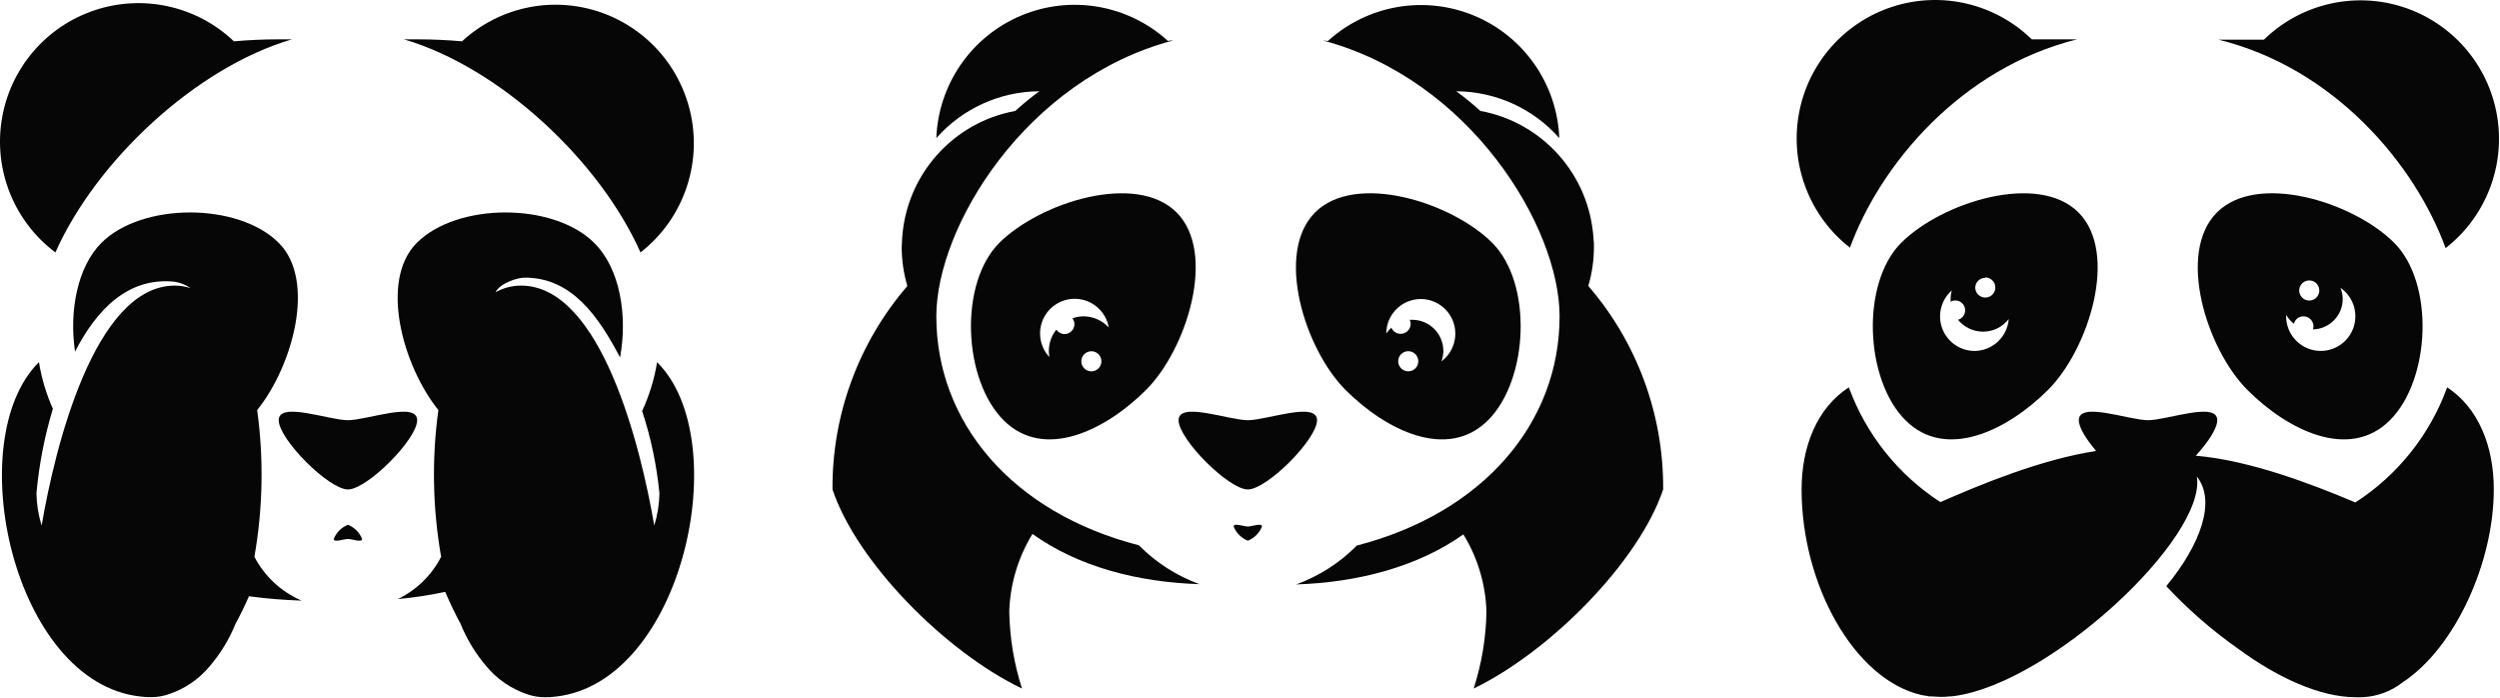
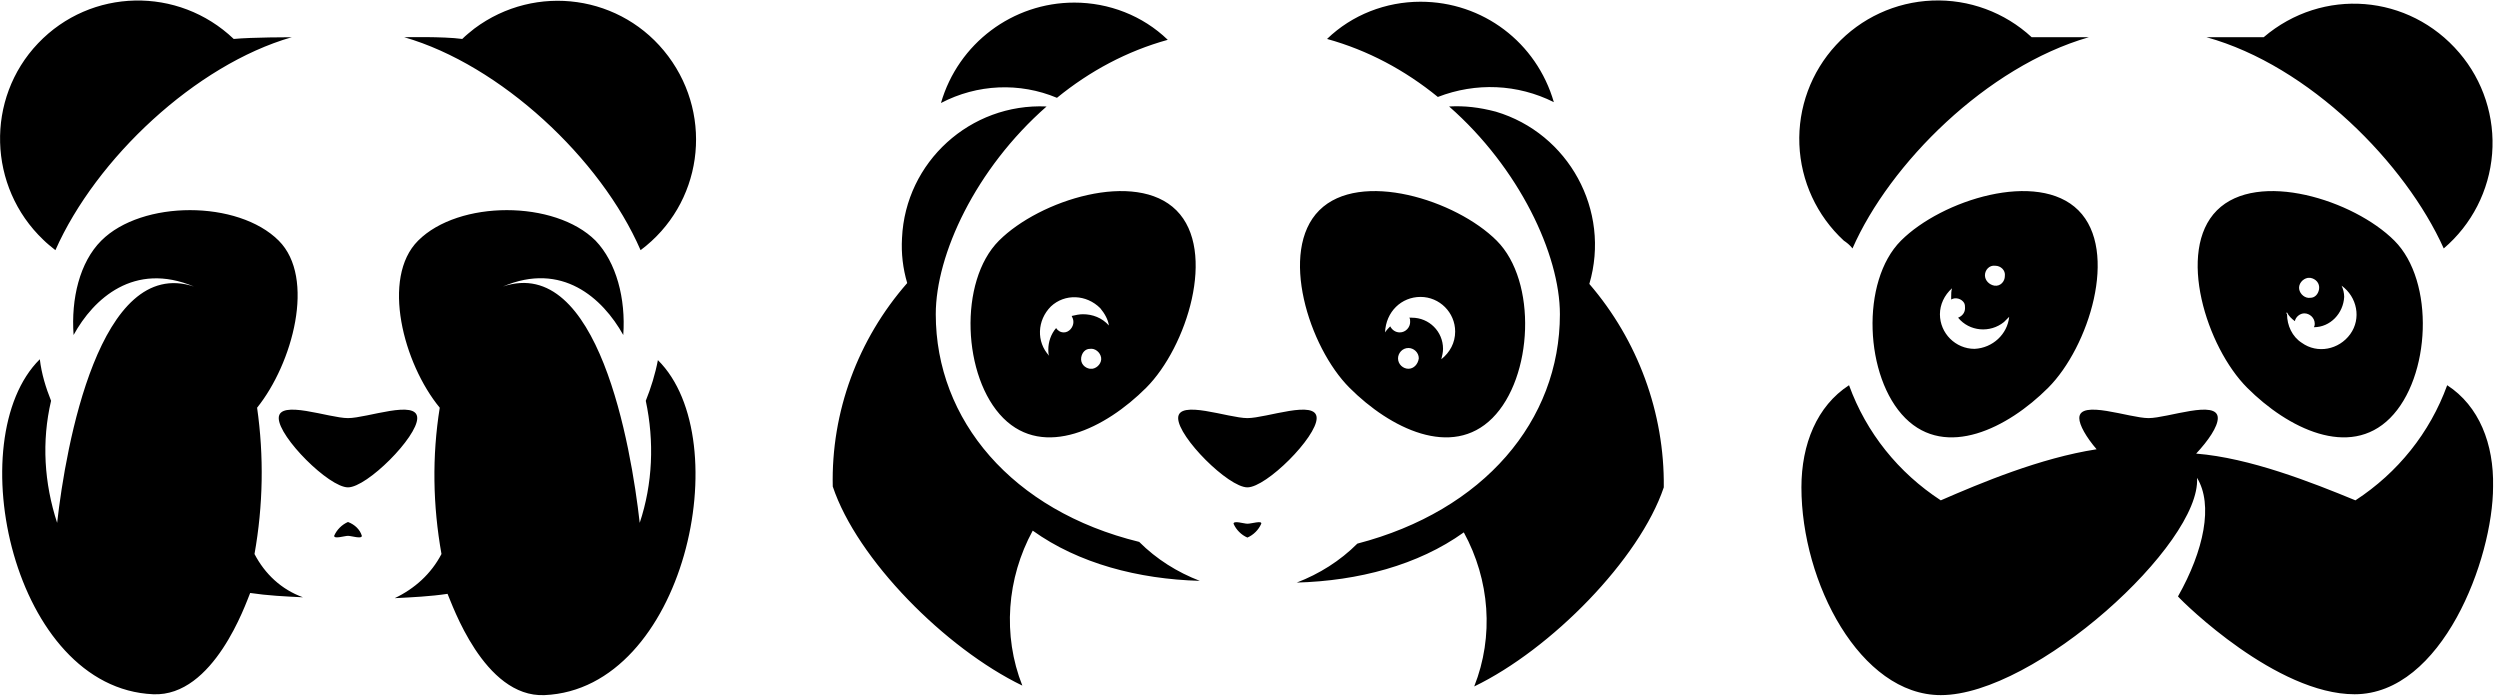
- <svg xmlns="http://www.w3.org/2000/svg" id="Layer_1" data-name="Layer 1" viewBox="0 0 288.812 80.555" version="1.1" width="288.812" height="80.555">
-   <defs id="defs4570">
-     <style id="style4568">.cls-1{fill:#494866;}</style>
-   </defs>
-   <path class="cls-1" d="m 74.212,47.484 a 44.14,44.14 0 0 1 2,9.51 13.37,13.37 0 0 1 -0.6,3.72 c -1.52,-8.92 -6.1,-27.72 -15.4,-27.72 a 6,6 0 0 0 -2.94,0.77 c 0.47,-1 2.44,-1.69 3.39,-1.69 5.42,0 8.49,4.46 11,9.22 0.89,-4.83 0,-10.3 -3,-13.24 -4.69,-4.68 -15.8,-4.68 -20.49,0 -4.34,4.34 -1.65,14.17 2.49,19.32 a 54.83,54.83 0 0 0 0.32,16.95 11,11 0 0 1 -5,4.88 45.09,45.09 0 0 0 5.47,-0.83 c 0.56,1.3 1.15,2.54 1.78,3.7 a 17.78,17.78 0 0 0 3,4.92 10.41,10.41 0 0 0 4.73,3.22 6,6 0 0 0 1.9,0.33 h 0.16 a 8.19,8.19 0 0 0 1.21,-0.07 c 14.71,-1.66 20.8,-29.63 11.71,-38.63 a 21.87,21.87 0 0 1 -1.73,5.64 z" id="path4574" style="fill:#000000;fill-opacity:0.975" />
-   <path class="cls-1" d="m 282.822,44.744 a 26.65,26.65 0 0 1 -10.61,13.3 c -5.1,-2.15 -12.19,-4.86 -18.44,-5.4 1.4,-1.53 2.48,-3.15 2.48,-4.1 0,-2.21 -5.79,0 -8,0 -2.21,0 -8,-2.21 -8,0 0,0.84 0.84,2.19 2,3.55 -6.46,1 -13.43,3.91 -18,5.91 a 26.75,26.75 0 0 1 -10.58,-13.26 c -3.65,2.37 -5.46,6.8 -5.46,11.8 0,11 6.08,21.92 13.78,23.73 l 0.33,0.07 c 0.22,0 0.43,0.08 0.64,0.11 h 0.29 c 0.32,0 0.64,0.05 1,0.05 h 0.09 c 0.3,0 0.62,0 0.94,-0.05 h 0.2 l 0.41,-0.05 c 11.13,-1.52 29.14,-18.31 28,-25.35 2.25,2.82 0.45,7.83 -3.53,12.66 a 50.7,50.7 0 0 0 3.78,3.67 52.8,52.8 0 0 0 4.66,3.66 c 4.41,3.23 9.35,5.5 13.41,5.5 a 7.38,7.38 0 0 0 0.82,0 8.07,8.07 0 0 0 4.63,-1.71 c 6.09,-3.98 10.55,-13.88 10.55,-22.29 0,-5 -1.77,-9.41 -5.39,-11.8 z" id="path4576" style="fill:#000000;fill-opacity:0.975" />
-   <path class="cls-1" d="m 282.642,28.664 a 16,16 0 1 0 -21,-24.08 c -0.46,0 -0.92,0 -1.4,0 h -3.84 c 13.37,3.29 22.71,14.39 26.24,24.08 z" id="path4578" style="fill:#000000;fill-opacity:0.975" />
-   <path class="cls-1" d="m 213.782,28.664 c 3.53,-9.69 12.87,-20.79 26.27,-24.12 h -3.84 c -0.48,0 -0.94,0 -1.4,0 a 16,16 0 1 0 -21,24.08 z" id="path4580" style="fill:#000000;fill-opacity:0.975" />
-   <path class="cls-1" d="m 219.722,28.054 c -4.68,4.69 -4.2,15.8 0.49,20.49 4.69,4.69 11.8,1.17 16.49,-3.51 4.69,-4.68 8.2,-15.8 3.51,-20.49 -4.69,-4.69 -15.8,-1.17 -20.49,3.51 z m 9.71,4 a 1.16,1.16 0 1 1 -1.15,1.16 1.16,1.16 0 0 1 1.15,-1.12 z m -1.22,8.49 a 4,4 0 0 1 -4,-4 4,4 0 0 1 1.37,-3 3.65,3.65 0 0 0 -0.15,1 3,3 0 0 0 0,0.31 1.13,1.13 0 0 1 1.68,1 1.14,1.14 0 0 1 -0.82,1.09 3.74,3.74 0 0 0 5.86,-0.09 4,4 0 0 1 -3.94,3.69 z" id="path4582" style="fill:#000000;fill-opacity:0.975" />
-   <path class="cls-1" d="m 276.212,48.544 c 4.69,-4.69 5.17,-15.8 0.49,-20.49 -4.68,-4.69 -15.8,-8.2 -20.49,-3.51 -4.69,4.69 -1.17,15.8 3.51,20.49 4.68,4.69 11.8,8.2 16.49,3.51 z m -9.22,-16.14 a 1.16,1.16 0 0 1 0,2.31 1.16,1.16 0 1 1 0,-2.31 z m -2.76,4 a 3.54,3.54 0 0 0 0.88,1 1.13,1.13 0 0 1 1.1,-0.86 1.16,1.16 0 0 1 1.16,1.16 1.36,1.36 0 0 1 -0.07,0.35 3.52,3.52 0 0 0 3.45,-3.51 3.45,3.45 0 0 0 -0.26,-1.29 4,4 0 1 1 -6.28,3.29 1,1 0 0 1 0,-0.16 z" id="path4584" style="fill:#000000;fill-opacity:0.975" />
-   <path class="cls-1" d="m 64.212,0.544 a 15.93,15.93 0 0 0 -10.82,4.23 c -1.59,-0.14 -3.3,-0.23 -5.18,-0.23 h -1.53 c 11.14,3.27 22.65,14.07 27.34,24.62 a 16,16 0 0 0 -9.81,-28.62 z" id="path4586" style="fill:#000000;fill-opacity:0.975" />
-   <path class="cls-1" d="m 29.402,64.324 a 54.83,54.83 0 0 0 0.32,-16.95 c 4.14,-5.15 6.83,-15 2.49,-19.32 -4.69,-4.68 -15.8,-4.68 -20.49,0 -2.8,2.81 -3.74,7.92 -3.05,12.57 2.45,-4.79 6.1,-8.63 11.46,-8.08 a 4.31,4.31 0 0 1 1.9,0.75 5.79,5.79 0 0 0 -1.82,-0.3 c -9.3,0 -13.88,18.8 -15.4,27.72 a 13.37,13.37 0 0 1 -0.6,-3.72 48.86,48.86 0 0 1 1.9,-9.77 21.6,21.6 0 0 1 -1.61,-5.39 c -9.09,9 -3,37 11.71,38.63 a 8.19,8.19 0 0 0 1.21,0.07 h 0.16 a 6,6 0 0 0 1.9,-0.33 10.41,10.41 0 0 0 4.73,-3.21 17.78,17.78 0 0 0 3,-4.92 c 0.55,-1 1.07,-2.07 1.56,-3.19 a 60.29,60.29 0 0 0 6.08,0.5 11.11,11.11 0 0 1 -5.45,-5.06 z" id="path4588" style="fill:#000000;fill-opacity:0.975" />
-   <path class="cls-1" d="M 6.402,29.164 C 11.092,18.614 22.602,7.814 33.742,4.544 h -1.53 c -1.88,0 -3.59,0.09 -5.18,0.23 A 16,16 0 1 0 6.402,29.164 Z" id="path4590" style="fill:#000000;fill-opacity:0.975" />
-   <path class="cls-1" d="m 40.212,48.544 c -2.21,0 -8,-2.21 -8,0 0,2.21 5.79,8 8,8 2.21,0 8,-5.79 8,-8 0,-2.21 -5.79,0 -8,0 z" id="path4592" style="fill:#000000;fill-opacity:0.975" />
-   <path class="cls-1" d="m 40.212,60.624 a 2.94,2.94 0 0 0 -1.64,1.64 c 0,0.45 1.19,0 1.64,0 0.45,0 1.64,0.45 1.64,0 a 2.94,2.94 0 0 0 -1.64,-1.64 z" id="path4594" style="fill:#000000;fill-opacity:0.975" />
-   <path class="cls-1" d="m 184.212,28.544 c 0,-0.34 0,-0.67 -0.05,-1 a 16,16 0 0 0 -13.08,-14.73 32,32 0 0 0 -2.78,-2.27 16,16 0 0 1 11.91,5.41 16,16 0 0 0 -26.74,-11.22 c -0.2,0 -0.4,-0.05 -0.6,-0.06 17,4.49 27.37,21.52 27.37,31.87 0,12.27 -8.77,22.69 -23.43,26.48 a 19,19 0 0 1 -7,4.49 c 7,-0.22 14,-2 19.31,-5.78 a 18.08,18.08 0 0 1 2.67,8.92 30.58,30.58 0 0 1 -1.48,8.89 c 8.88,-4.3 19.11,-14.66 21.9,-23 a 35.54,35.54 0 0 0 -8.65,-23.51 15.88,15.88 0 0 0 0.65,-4.49 z" id="path4596" style="fill:#000000;fill-opacity:0.975" />
-   <path class="cls-1" d="m 108.212,36.544 c 0,-10.35 10.35,-27.38 27.37,-31.87 -0.2,0 -0.4,0 -0.6,0.06 a 16,16 0 0 0 -26.77,11.22 16,16 0 0 1 11.91,-5.41 32,32 0 0 0 -2.78,2.27 16,16 0 0 0 -13.08,14.73 c 0,0.33 -0.05,0.66 -0.05,1 a 16,16 0 0 0 0.65,4.5 35.58,35.58 0 0 0 -8.65,23.5 c 2.79,8.37 13,18.73 21.9,23 a 30.7,30.7 0 0 1 -1.47,-8.92 18.2,18.2 0 0 1 2.68,-8.94 c 5.34,3.82 12.24,5.58 19.3,5.8 a 19,19 0 0 1 -7,-4.49 c -14.64,-3.76 -23.41,-14.18 -23.41,-26.45 z" id="path4598" style="fill:#000000;fill-opacity:0.975" />
-   <path class="cls-1" d="m 144.212,48.544 c -2.21,0 -8,-2.21 -8,0 0,2.21 5.79,8 8,8 2.21,0 8,-5.79 8,-8 0,-2.21 -5.79,0 -8,0 z" id="path4600" style="fill:#000000;fill-opacity:0.975" />
-   <path class="cls-1" d="m 144.212,60.824 c -0.45,0 -1.64,-0.45 -1.64,0 a 2.94,2.94 0 0 0 1.64,1.64 2.94,2.94 0 0 0 1.64,-1.64 c 0,-0.45 -1.19,0 -1.64,0 z" id="path4602" style="fill:#000000;fill-opacity:0.975" />
-   <path class="cls-1" d="m 115.492,28.054 c -4.68,4.69 -4.2,15.8 0.49,20.49 4.69,4.69 11.8,1.17 16.48,-3.51 4.68,-4.68 8.2,-15.8 3.52,-20.49 -4.68,-4.69 -15.77,-1.17 -20.49,3.51 z m 10.53,14.84 a 1.16,1.16 0 0 1 0,-2.31 1.16,1.16 0 1 1 0,2.31 z m -0.81,-6.35 a 3.81,3.81 0 0 0 -1.27,0.23 1.1,1.1 0 0 1 0.23,0.66 1.15,1.15 0 0 1 -1.15,1.16 1.13,1.13 0 0 1 -0.94,-0.52 4,4 0 0 0 -0.87,2.47 4.17,4.17 0 0 0 0.07,0.71 4,4 0 1 1 6.86,-3.42 4,4 0 0 0 -2.93,-1.29 z" id="path4604" style="fill:#000000;fill-opacity:0.975" />
-   <path class="cls-1" d="m 171.982,48.544 c 4.68,-4.69 5.17,-15.8 0.48,-20.49 -4.69,-4.69 -15.8,-8.2 -20.48,-3.51 -4.68,4.69 -1.17,15.8 3.51,20.49 4.68,4.69 11.8,8.2 16.49,3.51 z m -9.23,-5.65 a 1.16,1.16 0 1 1 1.16,-1.15 1.15,1.15 0 0 1 -1.16,1.15 z m 1.46,-8.35 a 4,4 0 0 1 2.38,7.2 3.7,3.7 0 0 0 0.22,-1.2 3.6,3.6 0 0 0 -3.6,-3.6 h -0.29 a 1,1 0 0 1 0.11,0.47 1.16,1.16 0 0 1 -2.23,0.44 3.84,3.84 0 0 0 -0.59,0.68 v 0 a 4,4 0 0 1 4,-3.99 z" id="path4606" style="fill:#000000;fill-opacity:0.975" />
+ <svg xmlns="http://www.w3.org/2000/svg" viewBox="0 0 288.8 80.6">
+   <path d="M179.5 11.8c-2-6.9-8.2-11.6-15.4-11.6-4 0-7.9 1.5-10.8 4.3 4.7 1.3 9 3.6 12.8 6.7 4.4-1.7 9.2-1.5 13.4.6zm-12.1.5c8.1 7.1 12.8 17.1 12.8 24 0 12.3-8.8 22.7-23.4 26.5-2 2-4.4 3.5-7 4.5 7.1-.2 14-2 19.3-5.8 3 5.5 3.5 12 1.2 17.8 8.9-4.3 19.1-14.7 21.9-23 .1-8.6-3-17-8.6-23.5 2.5-8.5-2.4-17.4-10.8-19.9-1.9-.5-3.6-.7-5.4-.6zm-23.3 36c-2.2 0-8-2.2-8 0s5.8 8 8 8 8-5.8 8-8-5.8 0-8 0zm0 12.2c-.4 0-1.6-.4-1.6 0 .3.7.9 1.3 1.6 1.6.7-.3 1.3-.9 1.6-1.6.1-.4-1.1 0-1.6 0zm28.3-12.2c4.7-4.7 5.2-15.8.5-20.5s-15.8-8.2-20.5-3.5-1.2 15.8 3.5 20.5 11.8 8.2 16.5 3.5zm-9.7-5.7c-.6 0-1.2-.5-1.2-1.2 0-.6.5-1.2 1.2-1.2.6 0 1.2.5 1.2 1.2-.1.7-.6 1.2-1.2 1.2zm1.4-8.3c2.2 0 4 1.8 4 4 0 1.3-.6 2.4-1.6 3.2.1-.4.2-.8.2-1.2 0-2-1.6-3.6-3.6-3.6h-.3c.1.1.1.3.1.5 0 .6-.5 1.2-1.2 1.2-.5 0-.9-.3-1.1-.7-.2.2-.4.4-.6.7.1-2.4 1.9-4.1 4.1-4.1zm-42-23c3.8-3.1 8.1-5.4 12.8-6.7C132 1.8 128.1.3 124.1.3c-7.1 0-13.4 4.7-15.4 11.6 4.2-2.2 9.1-2.4 13.4-.6zm-14 25c0-6.9 4.6-16.8 12.8-24-8.8-.4-16.3 6.4-16.7 15.2-.1 1.8.1 3.5.6 5.2-5.7 6.5-8.8 14.9-8.6 23.5 2.8 8.4 13 18.7 21.9 23-2.3-5.8-1.8-12.4 1.2-17.9 5.3 3.8 12.2 5.6 19.3 5.8-2.6-1-5-2.5-7-4.5-14.7-3.6-23.5-14.1-23.5-26.3zm7.3-8.5c-4.7 4.7-4.2 15.8.5 20.5s11.8 1.2 16.5-3.5 8.2-15.8 3.5-20.5-15.8-1.2-20.5 3.5zm10.5 14.8c-.6-.1-1.1-.6-1-1.3.1-.6.5-1 1-1 .6-.1 1.2.4 1.3 1s-.4 1.2-1 1.3h-.3zm-.8-6.3c-.4 0-.9.1-1.3.2.1.2.2.4.2.7 0 .6-.5 1.2-1.1 1.2-.4 0-.7-.2-.9-.5-.6.7-.9 1.6-.9 2.5 0 .2 0 .5.1.7-1.5-1.6-1.4-4.1.2-5.7 1.6-1.5 4.1-1.4 5.7.2.5.6.9 1.3 1 2-.8-.9-1.9-1.3-3-1.3zm-50.5 10c1 4.7.8 9.6-.7 14.1-1-8.9-4.8-31-15.8-27.3 6.8-2.9 11.5 1.3 13.9 5.6.3-4.2-.8-8.4-3.2-10.9-4.7-4.7-15.8-4.7-20.5 0-4.3 4.3-1.7 14.2 2.5 19.3-.9 5.6-.8 11.3.2 16.9-1.2 2.3-3.1 4-5.4 5.1 2-.1 4.1-.2 6.1-.5.5 1.1 4.2 12 11.2 11.7 16.2-.7 22.4-29.5 13.1-38.7-.3 1.6-.8 3.2-1.4 4.7zM74 28.9c7.1-5.3 8.5-15.3 3.2-22.4S61.9-2 54.8 3.3c-.5.4-1 .8-1.4 1.2-2.2-.3-6.7-.2-6.7-.2 11.1 3.2 22.7 14 27.3 24.6zM40.2 48.3c-2.2 0-8-2.2-8 0s5.8 8 8 8 8-5.8 8-8-5.8 0-8 0zm0 12c-.7.3-1.3.9-1.6 1.6 0 .4 1.2 0 1.6 0s1.6.4 1.6 0c-.2-.7-.8-1.3-1.6-1.6zM29.4 64c1-5.6 1.1-11.3.3-16.9 4.1-5.1 6.8-15 2.5-19.3-4.7-4.7-15.8-4.7-20.5 0-2.5 2.5-3.5 6.7-3.2 10.9 2.3-4.2 7-8.5 13.9-5.6C11.5 29.5 7.6 51.5 6.6 60.4c-1.5-4.6-1.8-9.4-.7-14.1-.6-1.5-1.1-3.1-1.3-4.8-9.3 9.2-3.1 38 13.1 38.7 7 .3 10.7-10.5 11.2-11.7 2 .3 4 .4 6.1.5-2.5-.9-4.4-2.7-5.6-5zm-23-35.1C11.1 18.3 22.6 7.5 33.7 4.3c0 0-4.6 0-6.7.2-6.4-6.1-16.5-5.9-22.6.5s-5.8 16.6.6 22.7c.4.4.9.8 1.4 1.2zm276.3 15.6c-2 5.5-5.7 10.1-10.6 13.3-5.1-2.1-12.2-4.9-18.4-5.4 1.4-1.5 2.5-3.1 2.5-4.1 0-2.2-5.8 0-8 0s-8-2.2-8 0c0 .8.8 2.2 2 3.6-6.5 1-13.4 3.9-18 5.9-4.9-3.2-8.6-7.8-10.6-13.3-3.7 2.4-5.5 6.8-5.5 11.8 0 11 6.8 24 16.1 24 10.9 0 30.1-17.5 29.6-25.1 1.9 3.1.8 8.4-2.2 13.7.7.8 11.4 11.3 20.4 11.3 10.1 0 16-15.6 16-24 .1-4.9-1.6-9.3-5.3-11.7zM214 28.7c4.3-9.8 15.5-21 27.3-24.4h-6.6a15.98 15.98 0 0 0-22.6.9 15.98 15.98 0 0 0 .9 22.6c.3.2.7.5 1 .9zm68.3 0a16.01 16.01 0 0 0 1.8-22.6c-5.8-6.8-15.8-7.6-22.6-1.8h-6.6c11.9 3.3 23 14.6 27.4 24.4zm-62.7-.9c-4.7 4.7-4.2 15.8.5 20.5s11.8 1.2 16.5-3.5 8.2-15.8 3.5-20.5-15.8-1.2-20.5 3.5zm9.7 4c0-.6.5-1.2 1.2-1.1.6 0 1.2.5 1.1 1.2 0 .6-.5 1.2-1.2 1.1-.6-.1-1.1-.6-1.1-1.2zm-1.2 8.5c-2.2 0-4-1.8-4-4 0-1.1.5-2.2 1.4-3-.1.3-.1.7-.1 1v.3c.5-.3 1.2-.1 1.5.4.1.2.1.4.1.6 0 .5-.3.9-.8 1.1 1.3 1.6 3.7 1.8 5.3.5l.6-.6c-.2 2-1.9 3.6-4 3.7zm48 8c4.7-4.7 5.2-15.8.5-20.5s-15.8-8.2-20.5-3.5-1.2 15.8 3.5 20.5 11.8 8.2 16.5 3.5zm-9.2-16.2c.6.1 1.1.6 1 1.3-.1.6-.5 1-1 1-.6.1-1.2-.4-1.3-1s.4-1.2 1-1.3h.3zm-2.7 4c.2.4.5.7.9 1 .1-.5.6-.9 1.1-.9.6 0 1.2.5 1.2 1.2 0 .1 0 .2-.1.4 1.9 0 3.4-1.6 3.5-3.5a3.08 3.08 0 0 0-.3-1.3c1.8 1.3 2.3 3.8 1 5.6s-3.8 2.3-5.6 1c-1.1-.7-1.7-2-1.7-3.3-.1-.1-.1-.2 0-.2z" />
</svg>
